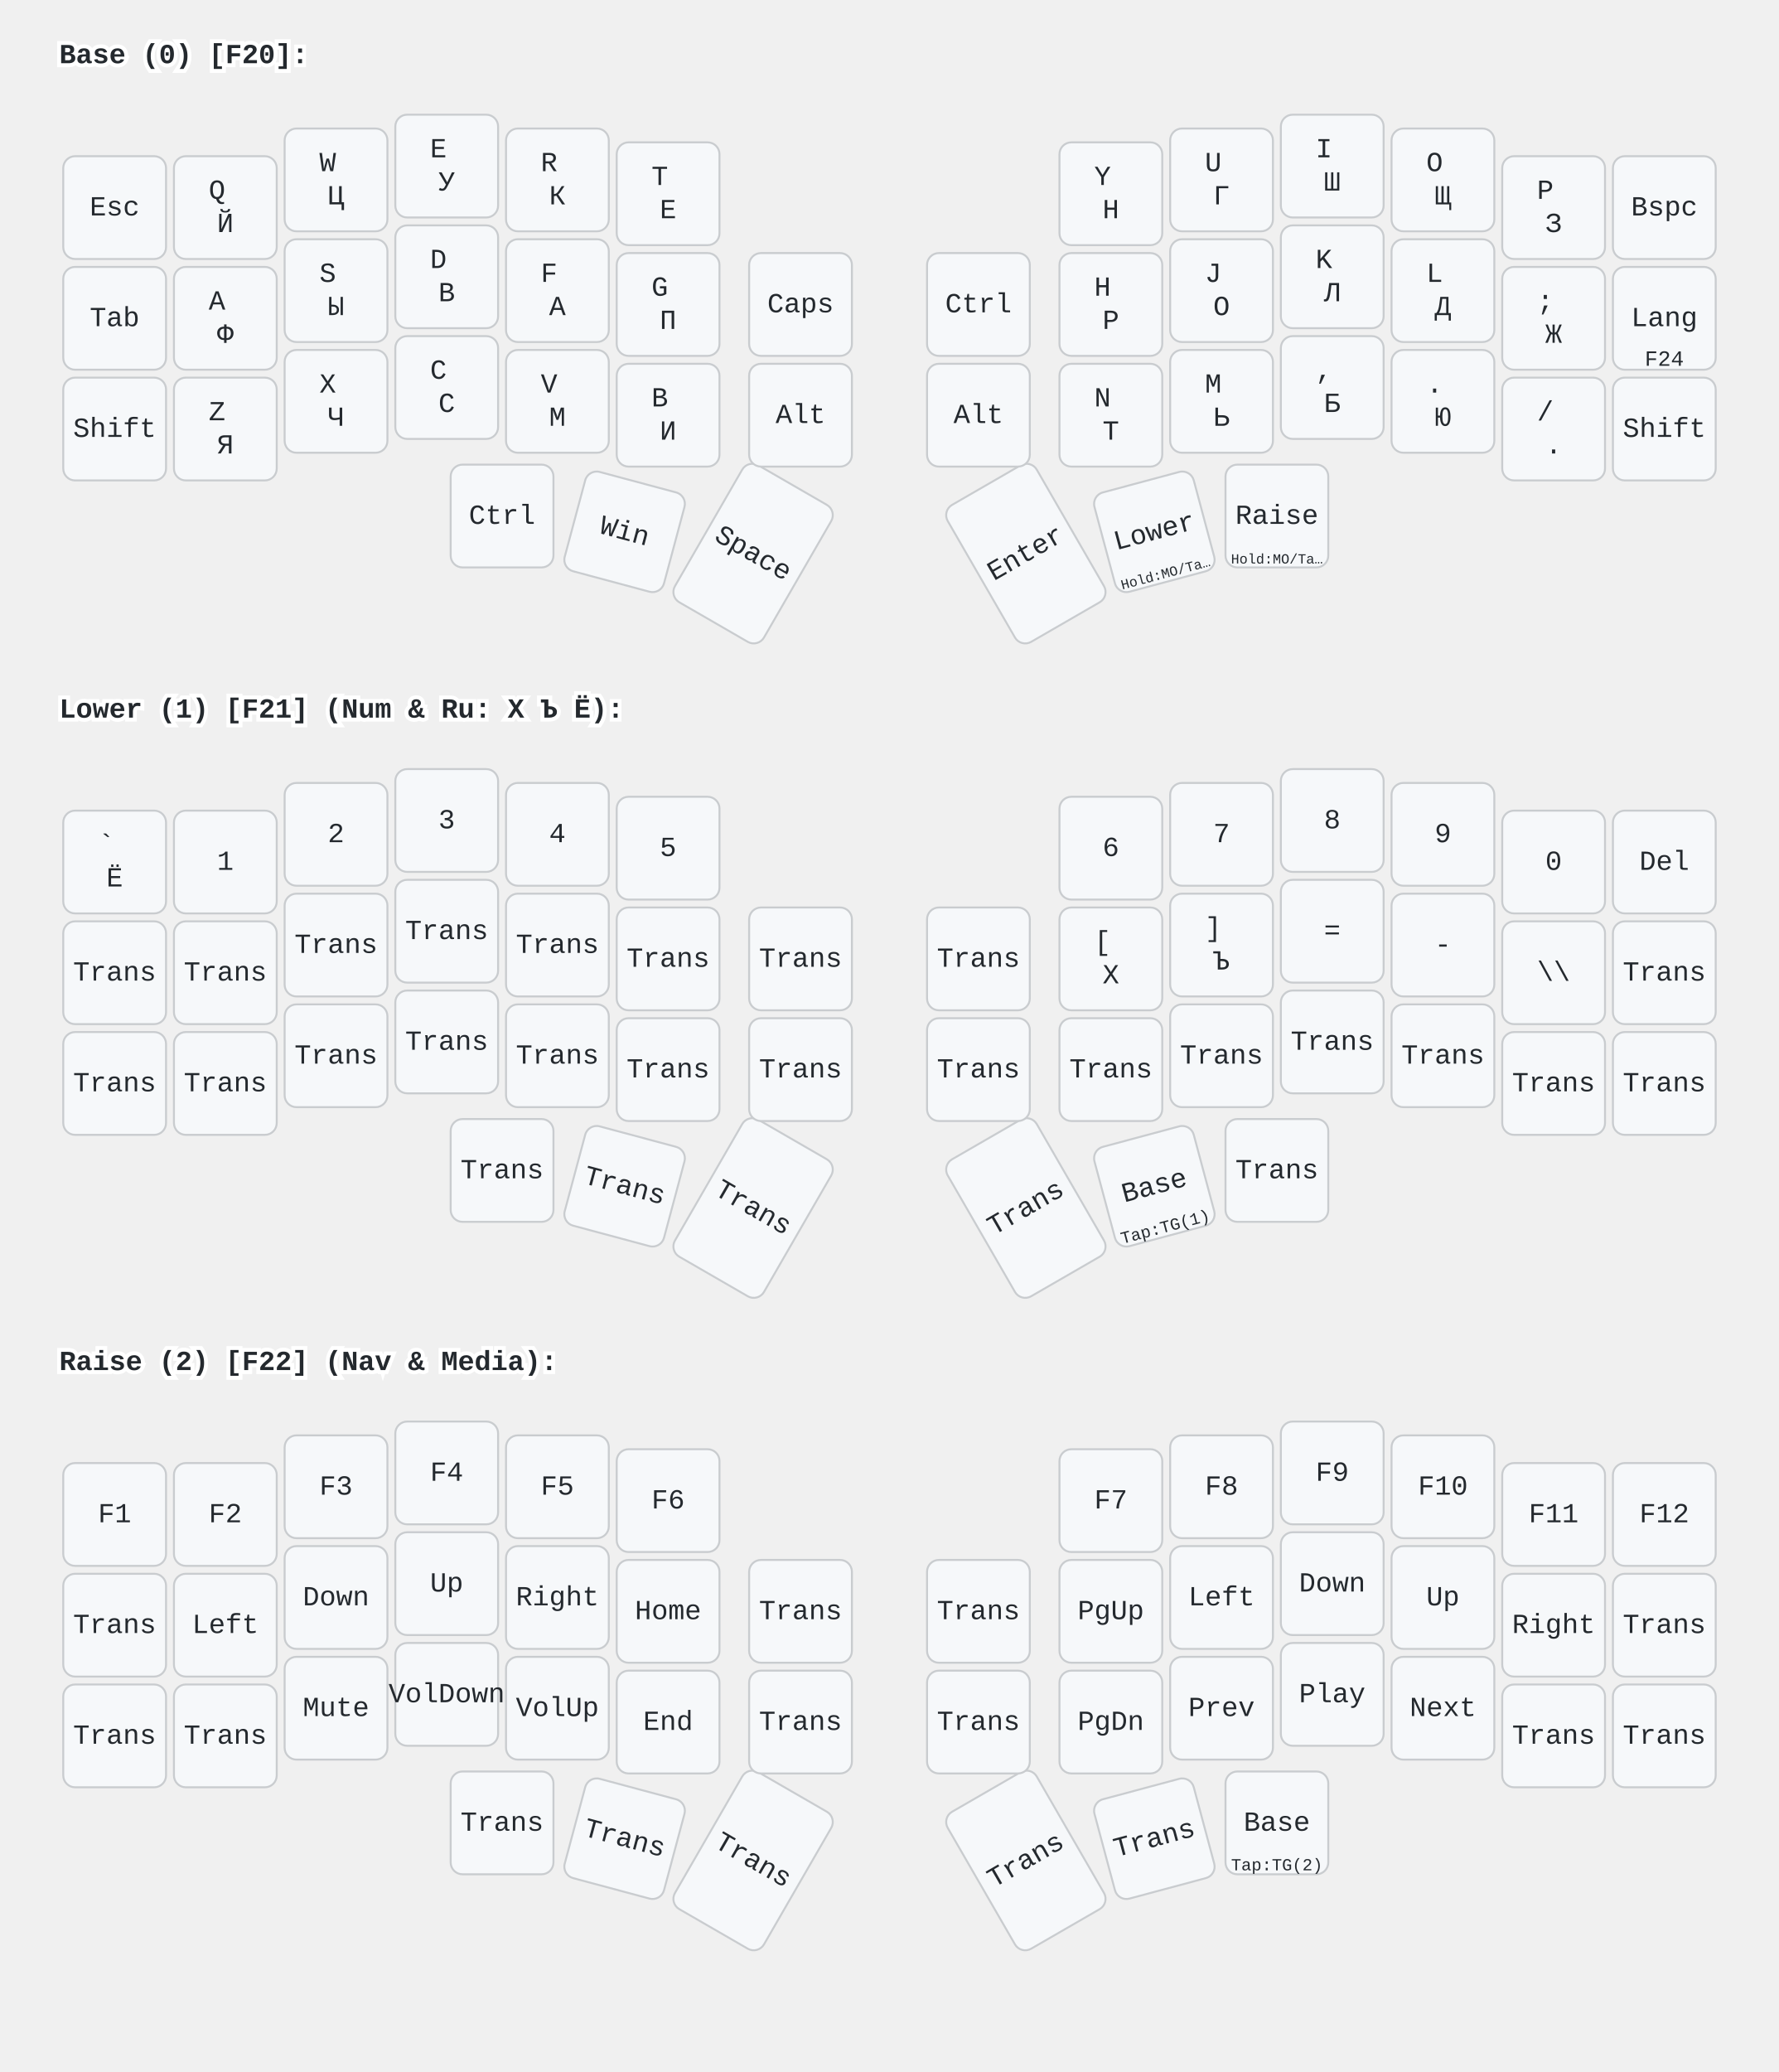
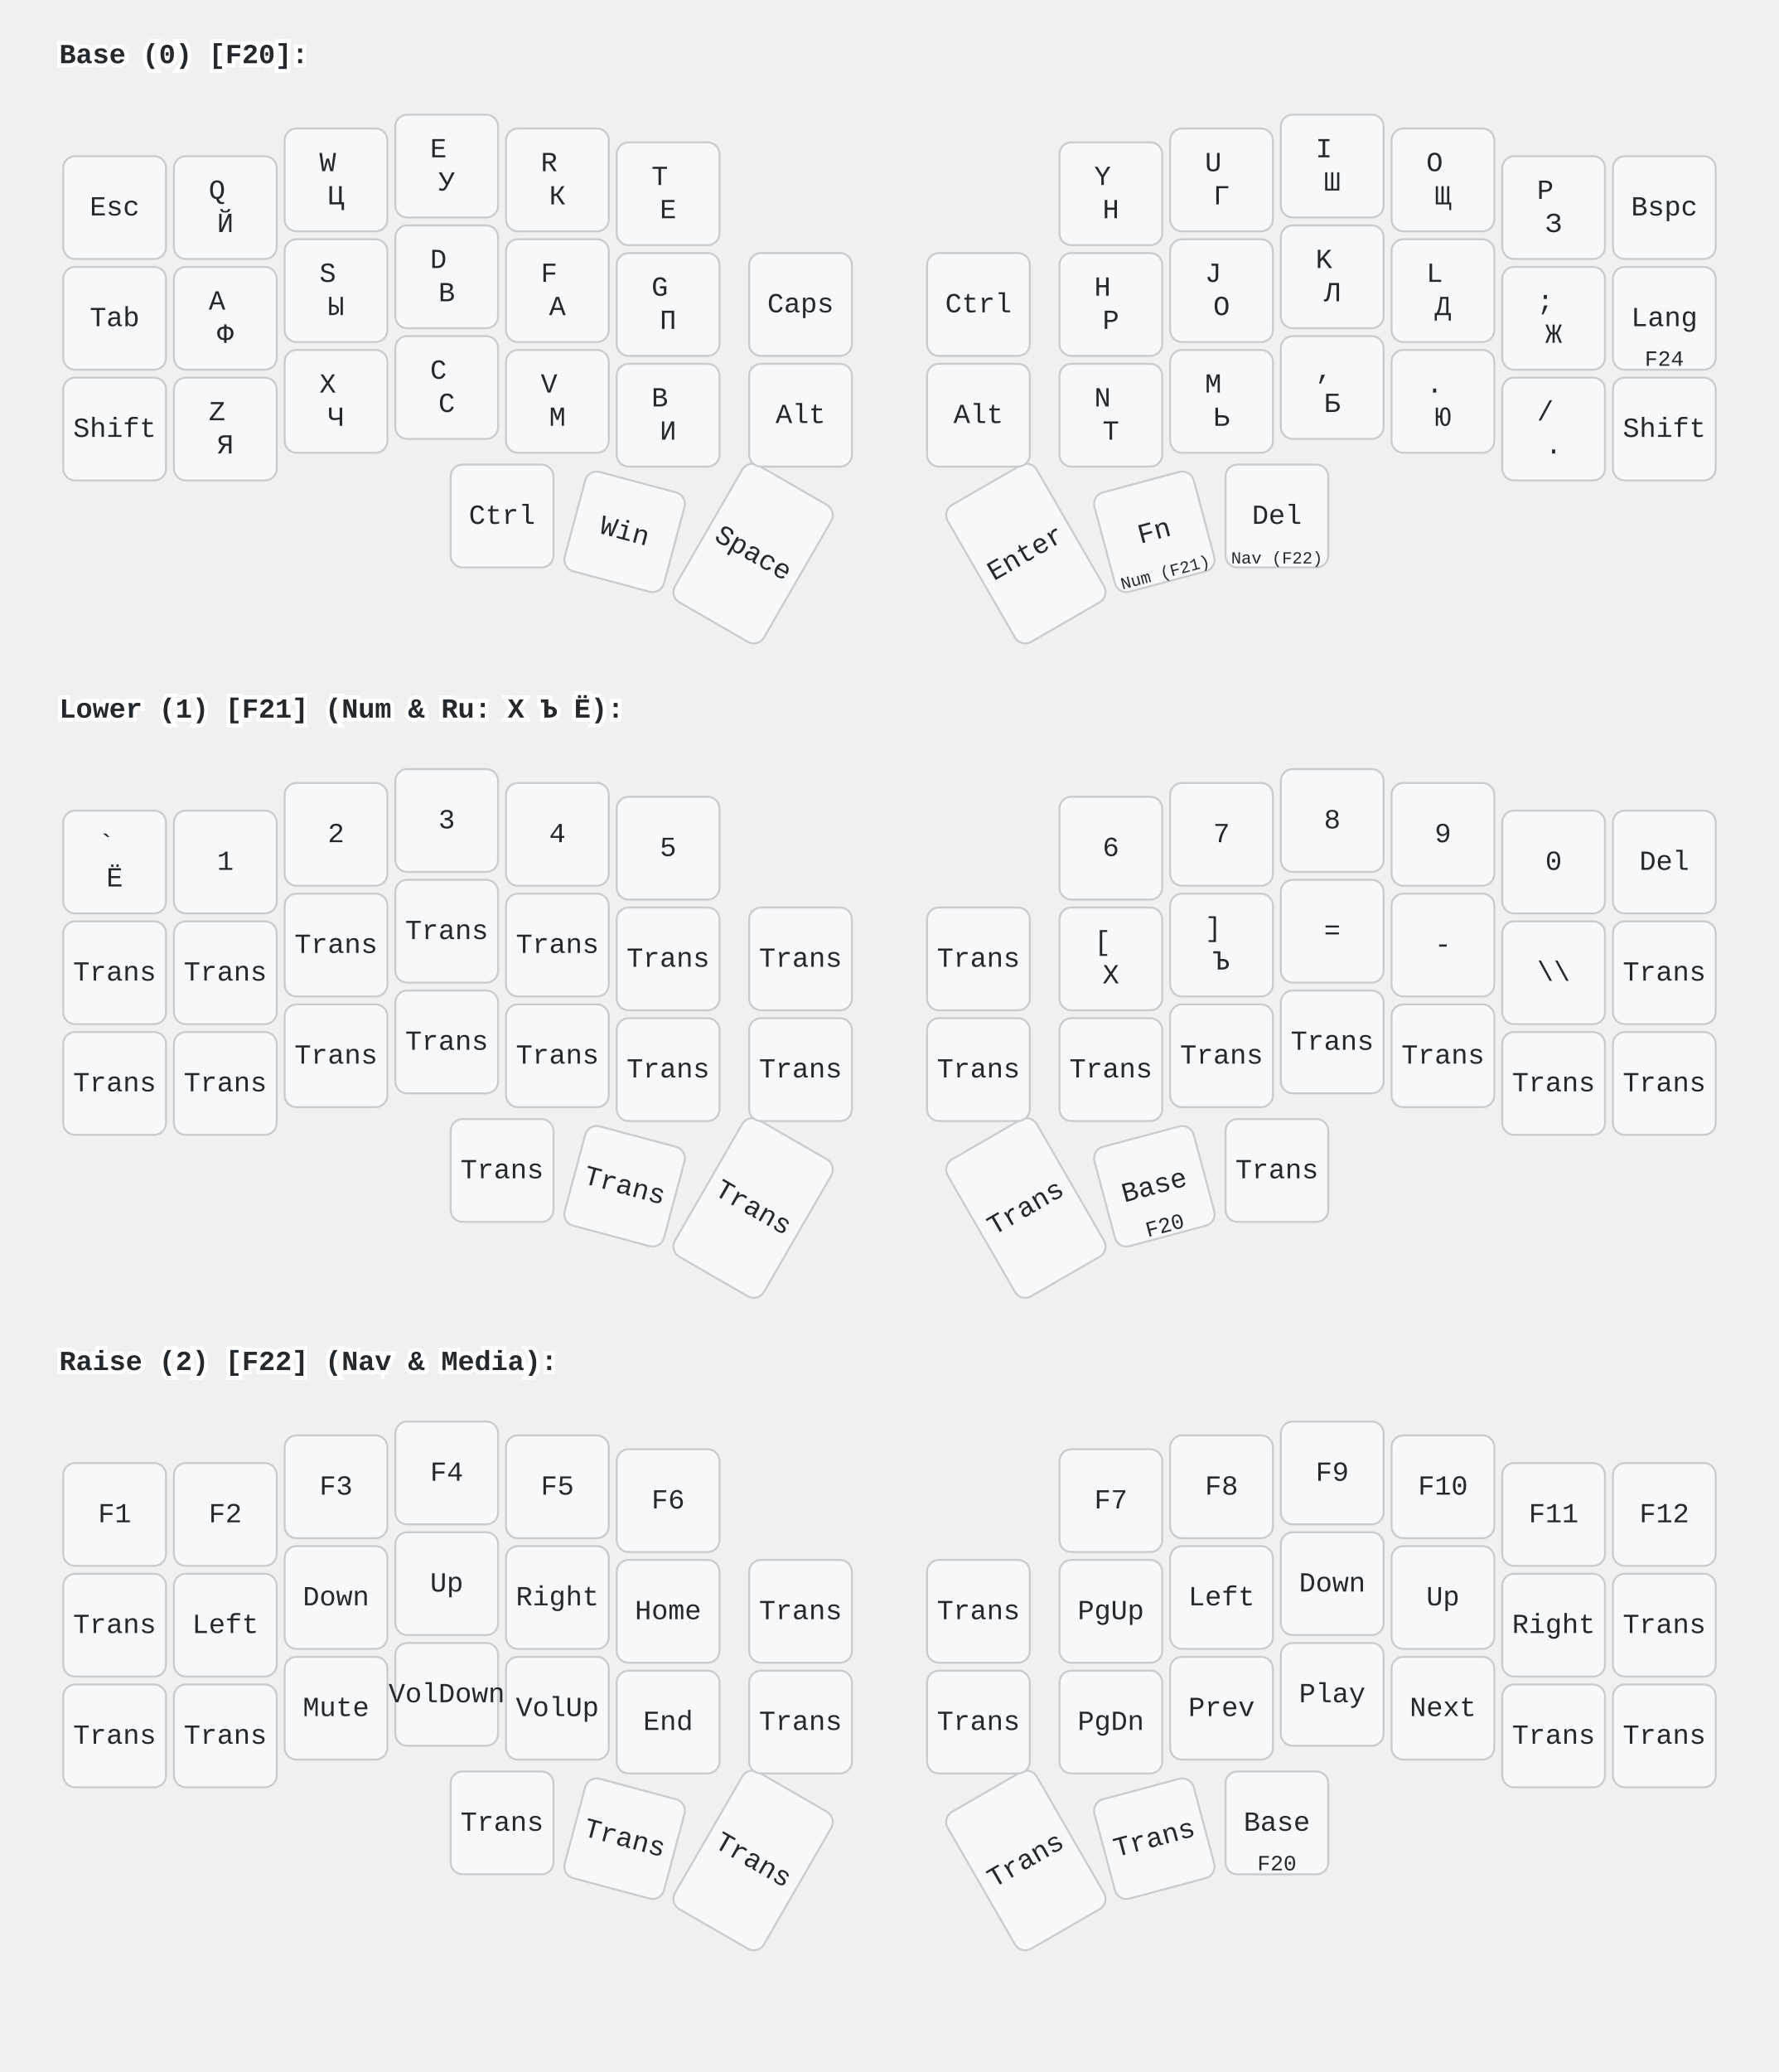
<svg xmlns="http://www.w3.org/2000/svg" width="900" height="1048" viewBox="0 0 900 1048" class="keymap">
  <style>/* inherit to force styles through use tags */
svg path {
    fill: inherit;
}

/* font and background color specifications */
svg.keymap {
    font-family: SFMono-Regular,Consolas,Liberation Mono,Menlo,monospace;
    font-size: 14px;
    font-kerning: normal;
    text-rendering: optimizeLegibility;
    fill: #24292e;
}

/* default key styling */
rect.key {
    fill: #f6f8fa;
}

rect.key, rect.combo {
    stroke: #c9cccf;
    stroke-width: 1;
}

/* default key side styling, only used is draw_key_sides is set */
rect.side {
    filter: brightness(90%);
}

/* color accent for combo boxes */
rect.combo, rect.combo-separate {
    fill: #cdf;
}

/* color accent for held keys */
rect.held, rect.combo.held {
    fill: #fdd;
}

/* color accent for ghost (optional) keys */
rect.ghost, rect.combo.ghost {
    stroke-dasharray: 4, 4;
    stroke-width: 2;
}

text {
    text-anchor: middle;
    dominant-baseline: middle;
}

/* styling for layer labels */
text.label {
    font-weight: bold;
    text-anchor: start;
    stroke: white;
    stroke-width: 4;
    paint-order: stroke;
}

/* styling for optional footer */
text.footer {
    text-anchor: end;
    dominant-baseline: auto;
    stroke: white;
    stroke-width: 4;
    paint-order: stroke;
}

/* styling for combo tap, and key non-tap label text */
text.combo, text.hold, text.shifted, text.left, text.right {
    font-size: 11px;
}

text.hold {
    text-anchor: middle;
    dominant-baseline: auto;
}

text.shifted {
    text-anchor: middle;
    dominant-baseline: hanging;
}

text.left {
    text-anchor: start;
}

text.right {
    text-anchor: end;
}

text.layer-activator {
    text-decoration: underline;
}

/* styling for hold/shifted label text in combo box */
text.combo.hold, text.combo.shifted, text.combo.left, text.combo.right {
    font-size: 8px;
}

/* lighter symbol for transparent keys */
text.trans {
    fill: #7b7e81;
}

/* styling for combo dendrons */
path.combo {
    stroke-width: 1;
    stroke: gray;
    fill: none;
}

/* Start Tabler Icons Cleanup */
/* cannot use height/width with glyphs */
.icon-tabler &gt; path {
    fill: inherit;
    stroke: inherit;
    stroke-width: 2;
}
/* hide tabler's default box */
.icon-tabler &gt; path[stroke="none"][fill="none"] {
    visibility: hidden;
}
/* End Tabler Icons Cleanup */
</style>
  <g transform="translate(30, 0)" class="layer-Base (0) [F20]">
    <text x="0" y="28" class="label" id="Base-0-F20">Base (0) [F20]:</text>
    <g transform="translate(0, 56)">
      <g transform="translate(28, 49)" class="key keypos-0">
        <rect rx="6" ry="6" x="-26" y="-26" width="52" height="52" class="key" />
        <text x="0" y="0" class="key tap">Esc</text>
      </g>
      <g transform="translate(84, 49)" class="key keypos-1">
        <rect rx="6" ry="6" x="-26" y="-26" width="52" height="52" class="key" />
        <text x="0" y="0" class="key tap">
          <tspan x="0" dy="-0.6em">Q</tspan>
          <tspan x="0" dy="1.2em">Й</tspan>
        </text>
      </g>
      <g transform="translate(140, 35)" class="key keypos-2">
        <rect rx="6" ry="6" x="-26" y="-26" width="52" height="52" class="key" />
        <text x="0" y="0" class="key tap">
          <tspan x="0" dy="-0.6em">W</tspan>
          <tspan x="0" dy="1.2em">Ц</tspan>
        </text>
      </g>
      <g transform="translate(196, 28)" class="key keypos-3">
        <rect rx="6" ry="6" x="-26" y="-26" width="52" height="52" class="key" />
        <text x="0" y="0" class="key tap">
          <tspan x="0" dy="-0.6em">E</tspan>
          <tspan x="0" dy="1.2em">У</tspan>
        </text>
      </g>
      <g transform="translate(252, 35)" class="key keypos-4">
        <rect rx="6" ry="6" x="-26" y="-26" width="52" height="52" class="key" />
        <text x="0" y="0" class="key tap">
          <tspan x="0" dy="-0.6em">R</tspan>
          <tspan x="0" dy="1.2em">К</tspan>
        </text>
      </g>
      <g transform="translate(308, 42)" class="key keypos-5">
        <rect rx="6" ry="6" x="-26" y="-26" width="52" height="52" class="key" />
        <text x="0" y="0" class="key tap">
          <tspan x="0" dy="-0.6em">T</tspan>
          <tspan x="0" dy="1.2em">Е</tspan>
        </text>
      </g>
      <g transform="translate(532, 42)" class="key keypos-6">
        <rect rx="6" ry="6" x="-26" y="-26" width="52" height="52" class="key" />
        <text x="0" y="0" class="key tap">
          <tspan x="0" dy="-0.6em">Y</tspan>
          <tspan x="0" dy="1.2em">Н</tspan>
        </text>
      </g>
      <g transform="translate(588, 35)" class="key keypos-7">
        <rect rx="6" ry="6" x="-26" y="-26" width="52" height="52" class="key" />
        <text x="0" y="0" class="key tap">
          <tspan x="0" dy="-0.6em">U</tspan>
          <tspan x="0" dy="1.2em">Г</tspan>
        </text>
      </g>
      <g transform="translate(644, 28)" class="key keypos-8">
        <rect rx="6" ry="6" x="-26" y="-26" width="52" height="52" class="key" />
        <text x="0" y="0" class="key tap">
          <tspan x="0" dy="-0.6em">I</tspan>
          <tspan x="0" dy="1.2em">Ш</tspan>
        </text>
      </g>
      <g transform="translate(700, 35)" class="key keypos-9">
        <rect rx="6" ry="6" x="-26" y="-26" width="52" height="52" class="key" />
        <text x="0" y="0" class="key tap">
          <tspan x="0" dy="-0.6em">O</tspan>
          <tspan x="0" dy="1.2em">Щ</tspan>
        </text>
      </g>
      <g transform="translate(756, 49)" class="key keypos-10">
        <rect rx="6" ry="6" x="-26" y="-26" width="52" height="52" class="key" />
        <text x="0" y="0" class="key tap">
          <tspan x="0" dy="-0.6em">P</tspan>
          <tspan x="0" dy="1.2em">З</tspan>
        </text>
      </g>
      <g transform="translate(812, 49)" class="key keypos-11">
        <rect rx="6" ry="6" x="-26" y="-26" width="52" height="52" class="key" />
        <text x="0" y="0" class="key tap">Bspc</text>
      </g>
      <g transform="translate(28, 105)" class="key keypos-12">
        <rect rx="6" ry="6" x="-26" y="-26" width="52" height="52" class="key" />
        <text x="0" y="0" class="key tap">Tab</text>
      </g>
      <g transform="translate(84, 105)" class="key keypos-13">
        <rect rx="6" ry="6" x="-26" y="-26" width="52" height="52" class="key" />
        <text x="0" y="0" class="key tap">
          <tspan x="0" dy="-0.6em">A</tspan>
          <tspan x="0" dy="1.2em">Ф</tspan>
        </text>
      </g>
      <g transform="translate(140, 91)" class="key keypos-14">
        <rect rx="6" ry="6" x="-26" y="-26" width="52" height="52" class="key" />
        <text x="0" y="0" class="key tap">
          <tspan x="0" dy="-0.6em">S</tspan>
          <tspan x="0" dy="1.2em">Ы</tspan>
        </text>
      </g>
      <g transform="translate(196, 84)" class="key keypos-15">
        <rect rx="6" ry="6" x="-26" y="-26" width="52" height="52" class="key" />
        <text x="0" y="0" class="key tap">
          <tspan x="0" dy="-0.6em">D</tspan>
          <tspan x="0" dy="1.2em">В</tspan>
        </text>
      </g>
      <g transform="translate(252, 91)" class="key keypos-16">
        <rect rx="6" ry="6" x="-26" y="-26" width="52" height="52" class="key" />
        <text x="0" y="0" class="key tap">
          <tspan x="0" dy="-0.6em">F</tspan>
          <tspan x="0" dy="1.2em">А</tspan>
        </text>
      </g>
      <g transform="translate(308, 98)" class="key keypos-17">
        <rect rx="6" ry="6" x="-26" y="-26" width="52" height="52" class="key" />
        <text x="0" y="0" class="key tap">
          <tspan x="0" dy="-0.6em">G</tspan>
          <tspan x="0" dy="1.2em">П</tspan>
        </text>
      </g>
      <g transform="translate(532, 98)" class="key keypos-18">
        <rect rx="6" ry="6" x="-26" y="-26" width="52" height="52" class="key" />
        <text x="0" y="0" class="key tap">
          <tspan x="0" dy="-0.6em">H</tspan>
          <tspan x="0" dy="1.2em">Р</tspan>
        </text>
      </g>
      <g transform="translate(588, 91)" class="key keypos-19">
        <rect rx="6" ry="6" x="-26" y="-26" width="52" height="52" class="key" />
        <text x="0" y="0" class="key tap">
          <tspan x="0" dy="-0.6em">J</tspan>
          <tspan x="0" dy="1.2em">О</tspan>
        </text>
      </g>
      <g transform="translate(644, 84)" class="key keypos-20">
        <rect rx="6" ry="6" x="-26" y="-26" width="52" height="52" class="key" />
        <text x="0" y="0" class="key tap">
          <tspan x="0" dy="-0.6em">K</tspan>
          <tspan x="0" dy="1.2em">Л</tspan>
        </text>
      </g>
      <g transform="translate(700, 91)" class="key keypos-21">
        <rect rx="6" ry="6" x="-26" y="-26" width="52" height="52" class="key" />
        <text x="0" y="0" class="key tap">
          <tspan x="0" dy="-0.6em">L</tspan>
          <tspan x="0" dy="1.2em">Д</tspan>
        </text>
      </g>
      <g transform="translate(756, 105)" class="key keypos-22">
        <rect rx="6" ry="6" x="-26" y="-26" width="52" height="52" class="key" />
        <text x="0" y="0" class="key tap">
          <tspan x="0" dy="-0.6em">;</tspan>
          <tspan x="0" dy="1.2em">Ж</tspan>
        </text>
      </g>
      <g transform="translate(812, 105)" class="key keypos-23">
        <rect rx="6" ry="6" x="-26" y="-26" width="52" height="52" class="key" />
        <text x="0" y="0" class="key tap">Lang</text>
        <text x="0" y="24" class="key hold">F24</text>
      </g>
      <g transform="translate(28, 161)" class="key keypos-24">
        <rect rx="6" ry="6" x="-26" y="-26" width="52" height="52" class="key" />
        <text x="0" y="0" class="key tap">Shift</text>
      </g>
      <g transform="translate(84, 161)" class="key keypos-25">
        <rect rx="6" ry="6" x="-26" y="-26" width="52" height="52" class="key" />
        <text x="0" y="0" class="key tap">
          <tspan x="0" dy="-0.6em">Z</tspan>
          <tspan x="0" dy="1.2em">Я</tspan>
        </text>
      </g>
      <g transform="translate(140, 147)" class="key keypos-26">
        <rect rx="6" ry="6" x="-26" y="-26" width="52" height="52" class="key" />
        <text x="0" y="0" class="key tap">
          <tspan x="0" dy="-0.6em">X</tspan>
          <tspan x="0" dy="1.2em">Ч</tspan>
        </text>
      </g>
      <g transform="translate(196, 140)" class="key keypos-27">
        <rect rx="6" ry="6" x="-26" y="-26" width="52" height="52" class="key" />
        <text x="0" y="0" class="key tap">
          <tspan x="0" dy="-0.6em">C</tspan>
          <tspan x="0" dy="1.2em">С</tspan>
        </text>
      </g>
      <g transform="translate(252, 147)" class="key keypos-28">
        <rect rx="6" ry="6" x="-26" y="-26" width="52" height="52" class="key" />
        <text x="0" y="0" class="key tap">
          <tspan x="0" dy="-0.6em">V</tspan>
          <tspan x="0" dy="1.2em">М</tspan>
        </text>
      </g>
      <g transform="translate(308, 154)" class="key keypos-29">
        <rect rx="6" ry="6" x="-26" y="-26" width="52" height="52" class="key" />
        <text x="0" y="0" class="key tap">
          <tspan x="0" dy="-0.6em">B</tspan>
          <tspan x="0" dy="1.2em">И</tspan>
        </text>
      </g>
      <g transform="translate(532, 154)" class="key keypos-30">
        <rect rx="6" ry="6" x="-26" y="-26" width="52" height="52" class="key" />
        <text x="0" y="0" class="key tap">
          <tspan x="0" dy="-0.6em">N</tspan>
          <tspan x="0" dy="1.2em">Т</tspan>
        </text>
      </g>
      <g transform="translate(588, 147)" class="key keypos-31">
        <rect rx="6" ry="6" x="-26" y="-26" width="52" height="52" class="key" />
        <text x="0" y="0" class="key tap">
          <tspan x="0" dy="-0.6em">M</tspan>
          <tspan x="0" dy="1.2em">Ь</tspan>
        </text>
      </g>
      <g transform="translate(644, 140)" class="key keypos-32">
        <rect rx="6" ry="6" x="-26" y="-26" width="52" height="52" class="key" />
        <text x="0" y="0" class="key tap">
          <tspan x="0" dy="-0.6em">,</tspan>
          <tspan x="0" dy="1.2em">Б</tspan>
        </text>
      </g>
      <g transform="translate(700, 147)" class="key keypos-33">
        <rect rx="6" ry="6" x="-26" y="-26" width="52" height="52" class="key" />
        <text x="0" y="0" class="key tap">
          <tspan x="0" dy="-0.6em">.</tspan>
          <tspan x="0" dy="1.2em">Ю</tspan>
        </text>
      </g>
      <g transform="translate(756, 161)" class="key keypos-34">
        <rect rx="6" ry="6" x="-26" y="-26" width="52" height="52" class="key" />
        <text x="0" y="0" class="key tap">
          <tspan x="0" dy="-0.6em">/</tspan>
          <tspan x="0" dy="1.2em">.</tspan>
        </text>
      </g>
      <g transform="translate(812, 161)" class="key keypos-35">
        <rect rx="6" ry="6" x="-26" y="-26" width="52" height="52" class="key" />
        <text x="0" y="0" class="key tap">Shift</text>
      </g>
      <g transform="translate(224, 205)" class="key keypos-36">
        <rect rx="6" ry="6" x="-26" y="-26" width="52" height="52" class="key" />
        <text x="0" y="0" class="key tap">Ctrl</text>
      </g>
      <g transform="translate(286, 213) rotate(15.0)" class="key keypos-37">
        <rect rx="6" ry="6" x="-26" y="-26" width="52" height="52" class="key" />
        <text x="0" y="0" class="key tap">Win</text>
      </g>
      <g transform="translate(351, 224) rotate(30.0)" class="key keypos-38">
        <rect rx="6" ry="6" x="-26" y="-40" width="52" height="80" class="key" />
        <text x="0" y="0" class="key tap">Space</text>
      </g>
      <g transform="translate(489, 224) rotate(-30.0)" class="key keypos-39">
        <rect rx="6" ry="6" x="-26" y="-40" width="52" height="80" class="key" />
        <text x="0" y="0" class="key tap">Enter</text>
      </g>
      <g transform="translate(554, 213) rotate(-15.0)" class="key keypos-40">
        <rect rx="6" ry="6" x="-26" y="-26" width="52" height="52" class="key" />
-         <text x="0" y="0" class="key tap">Lower</text>
+         <text x="0" y="0" class="key tap">Fn</text>
        <text x="0" y="24" class="key hold">
-           <tspan style="font-size: 64%">Hold:MO/Ta…</tspan>
+           <tspan style="font-size: 78%">Num (F21)</tspan>
        </text>
      </g>
      <g transform="translate(616, 205)" class="key keypos-41">
        <rect rx="6" ry="6" x="-26" y="-26" width="52" height="52" class="key" />
-         <text x="0" y="0" class="key tap">Raise</text>
+         <text x="0" y="0" class="key tap">Del</text>
        <text x="0" y="24" class="key hold">
-           <tspan style="font-size: 64%">Hold:MO/Ta…</tspan>
+           <tspan style="font-size: 78%">Nav (F22)</tspan>
        </text>
      </g>
      <g transform="translate(375, 98)" class="key keypos-42">
        <rect rx="6" ry="6" x="-26" y="-26" width="52" height="52" class="key" />
        <text x="0" y="0" class="key tap">Caps</text>
      </g>
      <g transform="translate(375, 154)" class="key keypos-43">
        <rect rx="6" ry="6" x="-26" y="-26" width="52" height="52" class="key" />
        <text x="0" y="0" class="key tap">Alt</text>
      </g>
      <g transform="translate(465, 98)" class="key keypos-44">
        <rect rx="6" ry="6" x="-26" y="-26" width="52" height="52" class="key" />
        <text x="0" y="0" class="key tap">Ctrl</text>
      </g>
      <g transform="translate(465, 154)" class="key keypos-45">
        <rect rx="6" ry="6" x="-26" y="-26" width="52" height="52" class="key" />
        <text x="0" y="0" class="key tap">Alt</text>
      </g>
    </g>
  </g>
  <g transform="translate(30, 331)" class="layer-Lower (1) [F21] (Num &amp; Ru: Х Ъ Ё)">
    <text x="0" y="28" class="label" id="Lower-1-F21-Num--Ru:---">Lower (1) [F21] (Num &amp; Ru: Х Ъ Ё):</text>
    <g transform="translate(0, 56)">
      <g transform="translate(28, 49)" class="key keypos-0">
        <rect rx="6" ry="6" x="-26" y="-26" width="52" height="52" class="key" />
        <text x="0" y="0" class="key tap">
          <tspan x="0" dy="-0.6em">`</tspan>
          <tspan x="0" dy="1.2em">Ё</tspan>
        </text>
      </g>
      <g transform="translate(84, 49)" class="key keypos-1">
        <rect rx="6" ry="6" x="-26" y="-26" width="52" height="52" class="key" />
        <text x="0" y="0" class="key tap">1</text>
      </g>
      <g transform="translate(140, 35)" class="key keypos-2">
        <rect rx="6" ry="6" x="-26" y="-26" width="52" height="52" class="key" />
        <text x="0" y="0" class="key tap">2</text>
      </g>
      <g transform="translate(196, 28)" class="key keypos-3">
        <rect rx="6" ry="6" x="-26" y="-26" width="52" height="52" class="key" />
        <text x="0" y="0" class="key tap">3</text>
      </g>
      <g transform="translate(252, 35)" class="key keypos-4">
        <rect rx="6" ry="6" x="-26" y="-26" width="52" height="52" class="key" />
        <text x="0" y="0" class="key tap">4</text>
      </g>
      <g transform="translate(308, 42)" class="key keypos-5">
        <rect rx="6" ry="6" x="-26" y="-26" width="52" height="52" class="key" />
        <text x="0" y="0" class="key tap">5</text>
      </g>
      <g transform="translate(532, 42)" class="key keypos-6">
        <rect rx="6" ry="6" x="-26" y="-26" width="52" height="52" class="key" />
        <text x="0" y="0" class="key tap">6</text>
      </g>
      <g transform="translate(588, 35)" class="key keypos-7">
        <rect rx="6" ry="6" x="-26" y="-26" width="52" height="52" class="key" />
        <text x="0" y="0" class="key tap">7</text>
      </g>
      <g transform="translate(644, 28)" class="key keypos-8">
        <rect rx="6" ry="6" x="-26" y="-26" width="52" height="52" class="key" />
        <text x="0" y="0" class="key tap">8</text>
      </g>
      <g transform="translate(700, 35)" class="key keypos-9">
        <rect rx="6" ry="6" x="-26" y="-26" width="52" height="52" class="key" />
        <text x="0" y="0" class="key tap">9</text>
      </g>
      <g transform="translate(756, 49)" class="key keypos-10">
        <rect rx="6" ry="6" x="-26" y="-26" width="52" height="52" class="key" />
        <text x="0" y="0" class="key tap">0</text>
      </g>
      <g transform="translate(812, 49)" class="key keypos-11">
        <rect rx="6" ry="6" x="-26" y="-26" width="52" height="52" class="key" />
        <text x="0" y="0" class="key tap">Del</text>
      </g>
      <g transform="translate(28, 105)" class="key keypos-12">
        <rect rx="6" ry="6" x="-26" y="-26" width="52" height="52" class="key" />
        <text x="0" y="0" class="key tap">Trans</text>
      </g>
      <g transform="translate(84, 105)" class="key keypos-13">
        <rect rx="6" ry="6" x="-26" y="-26" width="52" height="52" class="key" />
        <text x="0" y="0" class="key tap">Trans</text>
      </g>
      <g transform="translate(140, 91)" class="key keypos-14">
        <rect rx="6" ry="6" x="-26" y="-26" width="52" height="52" class="key" />
        <text x="0" y="0" class="key tap">Trans</text>
      </g>
      <g transform="translate(196, 84)" class="key keypos-15">
        <rect rx="6" ry="6" x="-26" y="-26" width="52" height="52" class="key" />
        <text x="0" y="0" class="key tap">Trans</text>
      </g>
      <g transform="translate(252, 91)" class="key keypos-16">
        <rect rx="6" ry="6" x="-26" y="-26" width="52" height="52" class="key" />
        <text x="0" y="0" class="key tap">Trans</text>
      </g>
      <g transform="translate(308, 98)" class="key keypos-17">
        <rect rx="6" ry="6" x="-26" y="-26" width="52" height="52" class="key" />
        <text x="0" y="0" class="key tap">Trans</text>
      </g>
      <g transform="translate(532, 98)" class="key keypos-18">
        <rect rx="6" ry="6" x="-26" y="-26" width="52" height="52" class="key" />
        <text x="0" y="0" class="key tap">
          <tspan x="0" dy="-0.6em">[</tspan>
          <tspan x="0" dy="1.2em">Х</tspan>
        </text>
      </g>
      <g transform="translate(588, 91)" class="key keypos-19">
        <rect rx="6" ry="6" x="-26" y="-26" width="52" height="52" class="key" />
        <text x="0" y="0" class="key tap">
          <tspan x="0" dy="-0.6em">]</tspan>
          <tspan x="0" dy="1.2em">Ъ</tspan>
        </text>
      </g>
      <g transform="translate(644, 84)" class="key keypos-20">
        <rect rx="6" ry="6" x="-26" y="-26" width="52" height="52" class="key" />
        <text x="0" y="0" class="key tap">=</text>
      </g>
      <g transform="translate(700, 91)" class="key keypos-21">
        <rect rx="6" ry="6" x="-26" y="-26" width="52" height="52" class="key" />
        <text x="0" y="0" class="key tap">-</text>
      </g>
      <g transform="translate(756, 105)" class="key keypos-22">
        <rect rx="6" ry="6" x="-26" y="-26" width="52" height="52" class="key" />
        <text x="0" y="0" class="key tap">\\</text>
      </g>
      <g transform="translate(812, 105)" class="key keypos-23">
        <rect rx="6" ry="6" x="-26" y="-26" width="52" height="52" class="key" />
        <text x="0" y="0" class="key tap">Trans</text>
      </g>
      <g transform="translate(28, 161)" class="key keypos-24">
        <rect rx="6" ry="6" x="-26" y="-26" width="52" height="52" class="key" />
        <text x="0" y="0" class="key tap">Trans</text>
      </g>
      <g transform="translate(84, 161)" class="key keypos-25">
        <rect rx="6" ry="6" x="-26" y="-26" width="52" height="52" class="key" />
        <text x="0" y="0" class="key tap">Trans</text>
      </g>
      <g transform="translate(140, 147)" class="key keypos-26">
        <rect rx="6" ry="6" x="-26" y="-26" width="52" height="52" class="key" />
        <text x="0" y="0" class="key tap">Trans</text>
      </g>
      <g transform="translate(196, 140)" class="key keypos-27">
        <rect rx="6" ry="6" x="-26" y="-26" width="52" height="52" class="key" />
        <text x="0" y="0" class="key tap">Trans</text>
      </g>
      <g transform="translate(252, 147)" class="key keypos-28">
        <rect rx="6" ry="6" x="-26" y="-26" width="52" height="52" class="key" />
        <text x="0" y="0" class="key tap">Trans</text>
      </g>
      <g transform="translate(308, 154)" class="key keypos-29">
        <rect rx="6" ry="6" x="-26" y="-26" width="52" height="52" class="key" />
        <text x="0" y="0" class="key tap">Trans</text>
      </g>
      <g transform="translate(532, 154)" class="key keypos-30">
        <rect rx="6" ry="6" x="-26" y="-26" width="52" height="52" class="key" />
        <text x="0" y="0" class="key tap">Trans</text>
      </g>
      <g transform="translate(588, 147)" class="key keypos-31">
        <rect rx="6" ry="6" x="-26" y="-26" width="52" height="52" class="key" />
        <text x="0" y="0" class="key tap">Trans</text>
      </g>
      <g transform="translate(644, 140)" class="key keypos-32">
        <rect rx="6" ry="6" x="-26" y="-26" width="52" height="52" class="key" />
        <text x="0" y="0" class="key tap">Trans</text>
      </g>
      <g transform="translate(700, 147)" class="key keypos-33">
        <rect rx="6" ry="6" x="-26" y="-26" width="52" height="52" class="key" />
        <text x="0" y="0" class="key tap">Trans</text>
      </g>
      <g transform="translate(756, 161)" class="key keypos-34">
        <rect rx="6" ry="6" x="-26" y="-26" width="52" height="52" class="key" />
        <text x="0" y="0" class="key tap">Trans</text>
      </g>
      <g transform="translate(812, 161)" class="key keypos-35">
        <rect rx="6" ry="6" x="-26" y="-26" width="52" height="52" class="key" />
        <text x="0" y="0" class="key tap">Trans</text>
      </g>
      <g transform="translate(224, 205)" class="key keypos-36">
        <rect rx="6" ry="6" x="-26" y="-26" width="52" height="52" class="key" />
        <text x="0" y="0" class="key tap">Trans</text>
      </g>
      <g transform="translate(286, 213) rotate(15.0)" class="key keypos-37">
        <rect rx="6" ry="6" x="-26" y="-26" width="52" height="52" class="key" />
        <text x="0" y="0" class="key tap">Trans</text>
      </g>
      <g transform="translate(351, 224) rotate(30.0)" class="key keypos-38">
        <rect rx="6" ry="6" x="-26" y="-40" width="52" height="80" class="key" />
        <text x="0" y="0" class="key tap">Trans</text>
      </g>
      <g transform="translate(489, 224) rotate(-30.0)" class="key keypos-39">
        <rect rx="6" ry="6" x="-26" y="-40" width="52" height="80" class="key" />
        <text x="0" y="0" class="key tap">Trans</text>
      </g>
      <g transform="translate(554, 213) rotate(-15.0)" class="key keypos-40">
        <rect rx="6" ry="6" x="-26" y="-26" width="52" height="52" class="key" />
        <text x="0" y="0" class="key tap">Base</text>
-         <text x="0" y="24" class="key hold">
-           <tspan style="font-size: 78%">Tap:TG(1)</tspan>
-         </text>
+         <text x="0" y="24" class="key hold">F20</text>
      </g>
      <g transform="translate(616, 205)" class="key keypos-41">
        <rect rx="6" ry="6" x="-26" y="-26" width="52" height="52" class="key" />
        <text x="0" y="0" class="key tap">Trans</text>
      </g>
      <g transform="translate(375, 98)" class="key keypos-42">
        <rect rx="6" ry="6" x="-26" y="-26" width="52" height="52" class="key" />
        <text x="0" y="0" class="key tap">Trans</text>
      </g>
      <g transform="translate(375, 154)" class="key keypos-43">
        <rect rx="6" ry="6" x="-26" y="-26" width="52" height="52" class="key" />
        <text x="0" y="0" class="key tap">Trans</text>
      </g>
      <g transform="translate(465, 98)" class="key keypos-44">
        <rect rx="6" ry="6" x="-26" y="-26" width="52" height="52" class="key" />
        <text x="0" y="0" class="key tap">Trans</text>
      </g>
      <g transform="translate(465, 154)" class="key keypos-45">
        <rect rx="6" ry="6" x="-26" y="-26" width="52" height="52" class="key" />
        <text x="0" y="0" class="key tap">Trans</text>
      </g>
    </g>
  </g>
  <g transform="translate(30, 661)" class="layer-Raise (2) [F22] (Nav &amp; Media)">
    <text x="0" y="28" class="label" id="Raise-2-F22-Nav--Media">Raise (2) [F22] (Nav &amp; Media):</text>
    <g transform="translate(0, 56)">
      <g transform="translate(28, 49)" class="key keypos-0">
        <rect rx="6" ry="6" x="-26" y="-26" width="52" height="52" class="key" />
        <text x="0" y="0" class="key tap">F1</text>
      </g>
      <g transform="translate(84, 49)" class="key keypos-1">
        <rect rx="6" ry="6" x="-26" y="-26" width="52" height="52" class="key" />
        <text x="0" y="0" class="key tap">F2</text>
      </g>
      <g transform="translate(140, 35)" class="key keypos-2">
        <rect rx="6" ry="6" x="-26" y="-26" width="52" height="52" class="key" />
        <text x="0" y="0" class="key tap">F3</text>
      </g>
      <g transform="translate(196, 28)" class="key keypos-3">
        <rect rx="6" ry="6" x="-26" y="-26" width="52" height="52" class="key" />
        <text x="0" y="0" class="key tap">F4</text>
      </g>
      <g transform="translate(252, 35)" class="key keypos-4">
        <rect rx="6" ry="6" x="-26" y="-26" width="52" height="52" class="key" />
        <text x="0" y="0" class="key tap">F5</text>
      </g>
      <g transform="translate(308, 42)" class="key keypos-5">
        <rect rx="6" ry="6" x="-26" y="-26" width="52" height="52" class="key" />
        <text x="0" y="0" class="key tap">F6</text>
      </g>
      <g transform="translate(532, 42)" class="key keypos-6">
        <rect rx="6" ry="6" x="-26" y="-26" width="52" height="52" class="key" />
        <text x="0" y="0" class="key tap">F7</text>
      </g>
      <g transform="translate(588, 35)" class="key keypos-7">
        <rect rx="6" ry="6" x="-26" y="-26" width="52" height="52" class="key" />
        <text x="0" y="0" class="key tap">F8</text>
      </g>
      <g transform="translate(644, 28)" class="key keypos-8">
        <rect rx="6" ry="6" x="-26" y="-26" width="52" height="52" class="key" />
        <text x="0" y="0" class="key tap">F9</text>
      </g>
      <g transform="translate(700, 35)" class="key keypos-9">
        <rect rx="6" ry="6" x="-26" y="-26" width="52" height="52" class="key" />
        <text x="0" y="0" class="key tap">F10</text>
      </g>
      <g transform="translate(756, 49)" class="key keypos-10">
        <rect rx="6" ry="6" x="-26" y="-26" width="52" height="52" class="key" />
        <text x="0" y="0" class="key tap">F11</text>
      </g>
      <g transform="translate(812, 49)" class="key keypos-11">
        <rect rx="6" ry="6" x="-26" y="-26" width="52" height="52" class="key" />
        <text x="0" y="0" class="key tap">F12</text>
      </g>
      <g transform="translate(28, 105)" class="key keypos-12">
        <rect rx="6" ry="6" x="-26" y="-26" width="52" height="52" class="key" />
        <text x="0" y="0" class="key tap">Trans</text>
      </g>
      <g transform="translate(84, 105)" class="key keypos-13">
        <rect rx="6" ry="6" x="-26" y="-26" width="52" height="52" class="key" />
        <text x="0" y="0" class="key tap">Left</text>
      </g>
      <g transform="translate(140, 91)" class="key keypos-14">
        <rect rx="6" ry="6" x="-26" y="-26" width="52" height="52" class="key" />
        <text x="0" y="0" class="key tap">Down</text>
      </g>
      <g transform="translate(196, 84)" class="key keypos-15">
        <rect rx="6" ry="6" x="-26" y="-26" width="52" height="52" class="key" />
        <text x="0" y="0" class="key tap">Up</text>
      </g>
      <g transform="translate(252, 91)" class="key keypos-16">
        <rect rx="6" ry="6" x="-26" y="-26" width="52" height="52" class="key" />
        <text x="0" y="0" class="key tap">Right</text>
      </g>
      <g transform="translate(308, 98)" class="key keypos-17">
        <rect rx="6" ry="6" x="-26" y="-26" width="52" height="52" class="key" />
        <text x="0" y="0" class="key tap">Home</text>
      </g>
      <g transform="translate(532, 98)" class="key keypos-18">
        <rect rx="6" ry="6" x="-26" y="-26" width="52" height="52" class="key" />
        <text x="0" y="0" class="key tap">PgUp</text>
      </g>
      <g transform="translate(588, 91)" class="key keypos-19">
        <rect rx="6" ry="6" x="-26" y="-26" width="52" height="52" class="key" />
        <text x="0" y="0" class="key tap">Left</text>
      </g>
      <g transform="translate(644, 84)" class="key keypos-20">
        <rect rx="6" ry="6" x="-26" y="-26" width="52" height="52" class="key" />
        <text x="0" y="0" class="key tap">Down</text>
      </g>
      <g transform="translate(700, 91)" class="key keypos-21">
        <rect rx="6" ry="6" x="-26" y="-26" width="52" height="52" class="key" />
        <text x="0" y="0" class="key tap">Up</text>
      </g>
      <g transform="translate(756, 105)" class="key keypos-22">
        <rect rx="6" ry="6" x="-26" y="-26" width="52" height="52" class="key" />
        <text x="0" y="0" class="key tap">Right</text>
      </g>
      <g transform="translate(812, 105)" class="key keypos-23">
        <rect rx="6" ry="6" x="-26" y="-26" width="52" height="52" class="key" />
        <text x="0" y="0" class="key tap">Trans</text>
      </g>
      <g transform="translate(28, 161)" class="key keypos-24">
        <rect rx="6" ry="6" x="-26" y="-26" width="52" height="52" class="key" />
        <text x="0" y="0" class="key tap">Trans</text>
      </g>
      <g transform="translate(84, 161)" class="key keypos-25">
        <rect rx="6" ry="6" x="-26" y="-26" width="52" height="52" class="key" />
        <text x="0" y="0" class="key tap">Trans</text>
      </g>
      <g transform="translate(140, 147)" class="key keypos-26">
        <rect rx="6" ry="6" x="-26" y="-26" width="52" height="52" class="key" />
        <text x="0" y="0" class="key tap">Mute</text>
      </g>
      <g transform="translate(196, 140)" class="key keypos-27">
        <rect rx="6" ry="6" x="-26" y="-26" width="52" height="52" class="key" />
        <text x="0" y="0" class="key tap">VolDown</text>
      </g>
      <g transform="translate(252, 147)" class="key keypos-28">
        <rect rx="6" ry="6" x="-26" y="-26" width="52" height="52" class="key" />
        <text x="0" y="0" class="key tap">VolUp</text>
      </g>
      <g transform="translate(308, 154)" class="key keypos-29">
        <rect rx="6" ry="6" x="-26" y="-26" width="52" height="52" class="key" />
        <text x="0" y="0" class="key tap">End</text>
      </g>
      <g transform="translate(532, 154)" class="key keypos-30">
        <rect rx="6" ry="6" x="-26" y="-26" width="52" height="52" class="key" />
        <text x="0" y="0" class="key tap">PgDn</text>
      </g>
      <g transform="translate(588, 147)" class="key keypos-31">
        <rect rx="6" ry="6" x="-26" y="-26" width="52" height="52" class="key" />
        <text x="0" y="0" class="key tap">Prev</text>
      </g>
      <g transform="translate(644, 140)" class="key keypos-32">
        <rect rx="6" ry="6" x="-26" y="-26" width="52" height="52" class="key" />
        <text x="0" y="0" class="key tap">Play</text>
      </g>
      <g transform="translate(700, 147)" class="key keypos-33">
        <rect rx="6" ry="6" x="-26" y="-26" width="52" height="52" class="key" />
        <text x="0" y="0" class="key tap">Next</text>
      </g>
      <g transform="translate(756, 161)" class="key keypos-34">
        <rect rx="6" ry="6" x="-26" y="-26" width="52" height="52" class="key" />
        <text x="0" y="0" class="key tap">Trans</text>
      </g>
      <g transform="translate(812, 161)" class="key keypos-35">
        <rect rx="6" ry="6" x="-26" y="-26" width="52" height="52" class="key" />
        <text x="0" y="0" class="key tap">Trans</text>
      </g>
      <g transform="translate(224, 205)" class="key keypos-36">
        <rect rx="6" ry="6" x="-26" y="-26" width="52" height="52" class="key" />
        <text x="0" y="0" class="key tap">Trans</text>
      </g>
      <g transform="translate(286, 213) rotate(15.0)" class="key keypos-37">
        <rect rx="6" ry="6" x="-26" y="-26" width="52" height="52" class="key" />
        <text x="0" y="0" class="key tap">Trans</text>
      </g>
      <g transform="translate(351, 224) rotate(30.0)" class="key keypos-38">
        <rect rx="6" ry="6" x="-26" y="-40" width="52" height="80" class="key" />
        <text x="0" y="0" class="key tap">Trans</text>
      </g>
      <g transform="translate(489, 224) rotate(-30.0)" class="key keypos-39">
        <rect rx="6" ry="6" x="-26" y="-40" width="52" height="80" class="key" />
        <text x="0" y="0" class="key tap">Trans</text>
      </g>
      <g transform="translate(554, 213) rotate(-15.0)" class="key keypos-40">
        <rect rx="6" ry="6" x="-26" y="-26" width="52" height="52" class="key" />
        <text x="0" y="0" class="key tap">Trans</text>
      </g>
      <g transform="translate(616, 205)" class="key keypos-41">
        <rect rx="6" ry="6" x="-26" y="-26" width="52" height="52" class="key" />
        <text x="0" y="0" class="key tap">Base</text>
-         <text x="0" y="24" class="key hold">
-           <tspan style="font-size: 78%">Tap:TG(2)</tspan>
-         </text>
+         <text x="0" y="24" class="key hold">F20</text>
      </g>
      <g transform="translate(375, 98)" class="key keypos-42">
        <rect rx="6" ry="6" x="-26" y="-26" width="52" height="52" class="key" />
        <text x="0" y="0" class="key tap">Trans</text>
      </g>
      <g transform="translate(375, 154)" class="key keypos-43">
        <rect rx="6" ry="6" x="-26" y="-26" width="52" height="52" class="key" />
        <text x="0" y="0" class="key tap">Trans</text>
      </g>
      <g transform="translate(465, 98)" class="key keypos-44">
        <rect rx="6" ry="6" x="-26" y="-26" width="52" height="52" class="key" />
        <text x="0" y="0" class="key tap">Trans</text>
      </g>
      <g transform="translate(465, 154)" class="key keypos-45">
        <rect rx="6" ry="6" x="-26" y="-26" width="52" height="52" class="key" />
        <text x="0" y="0" class="key tap">Trans</text>
      </g>
    </g>
  </g>
</svg>
